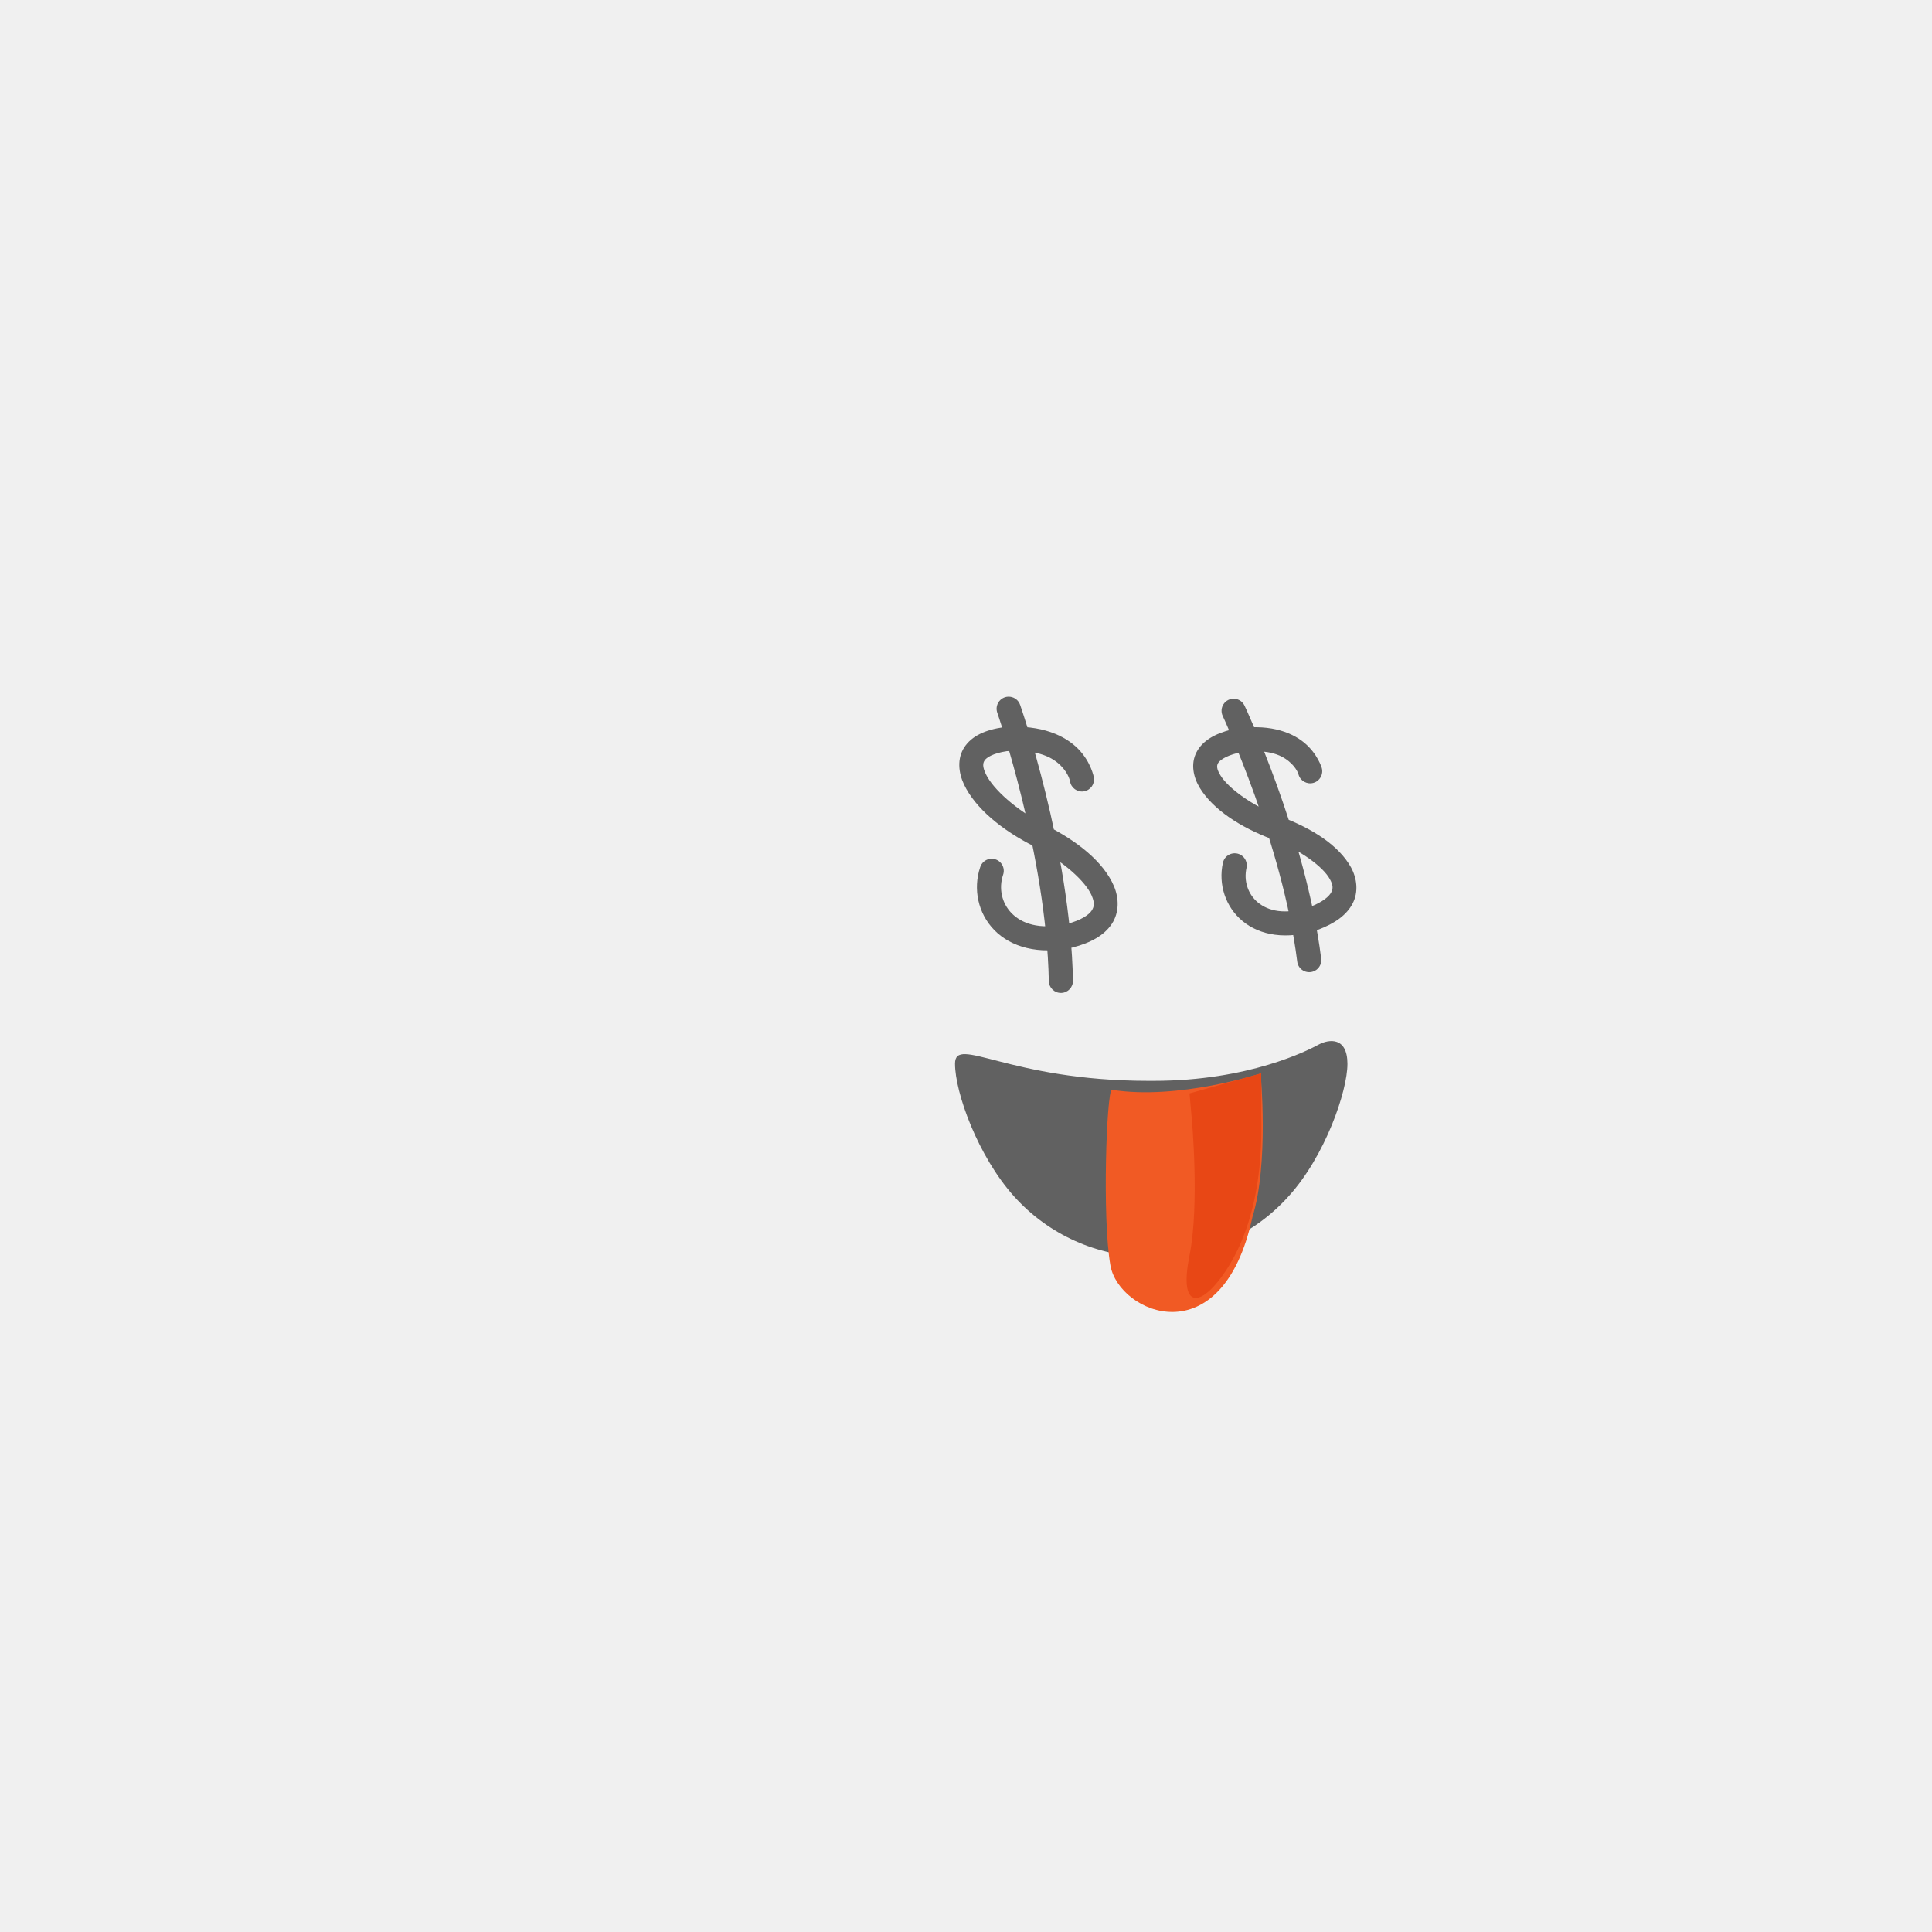
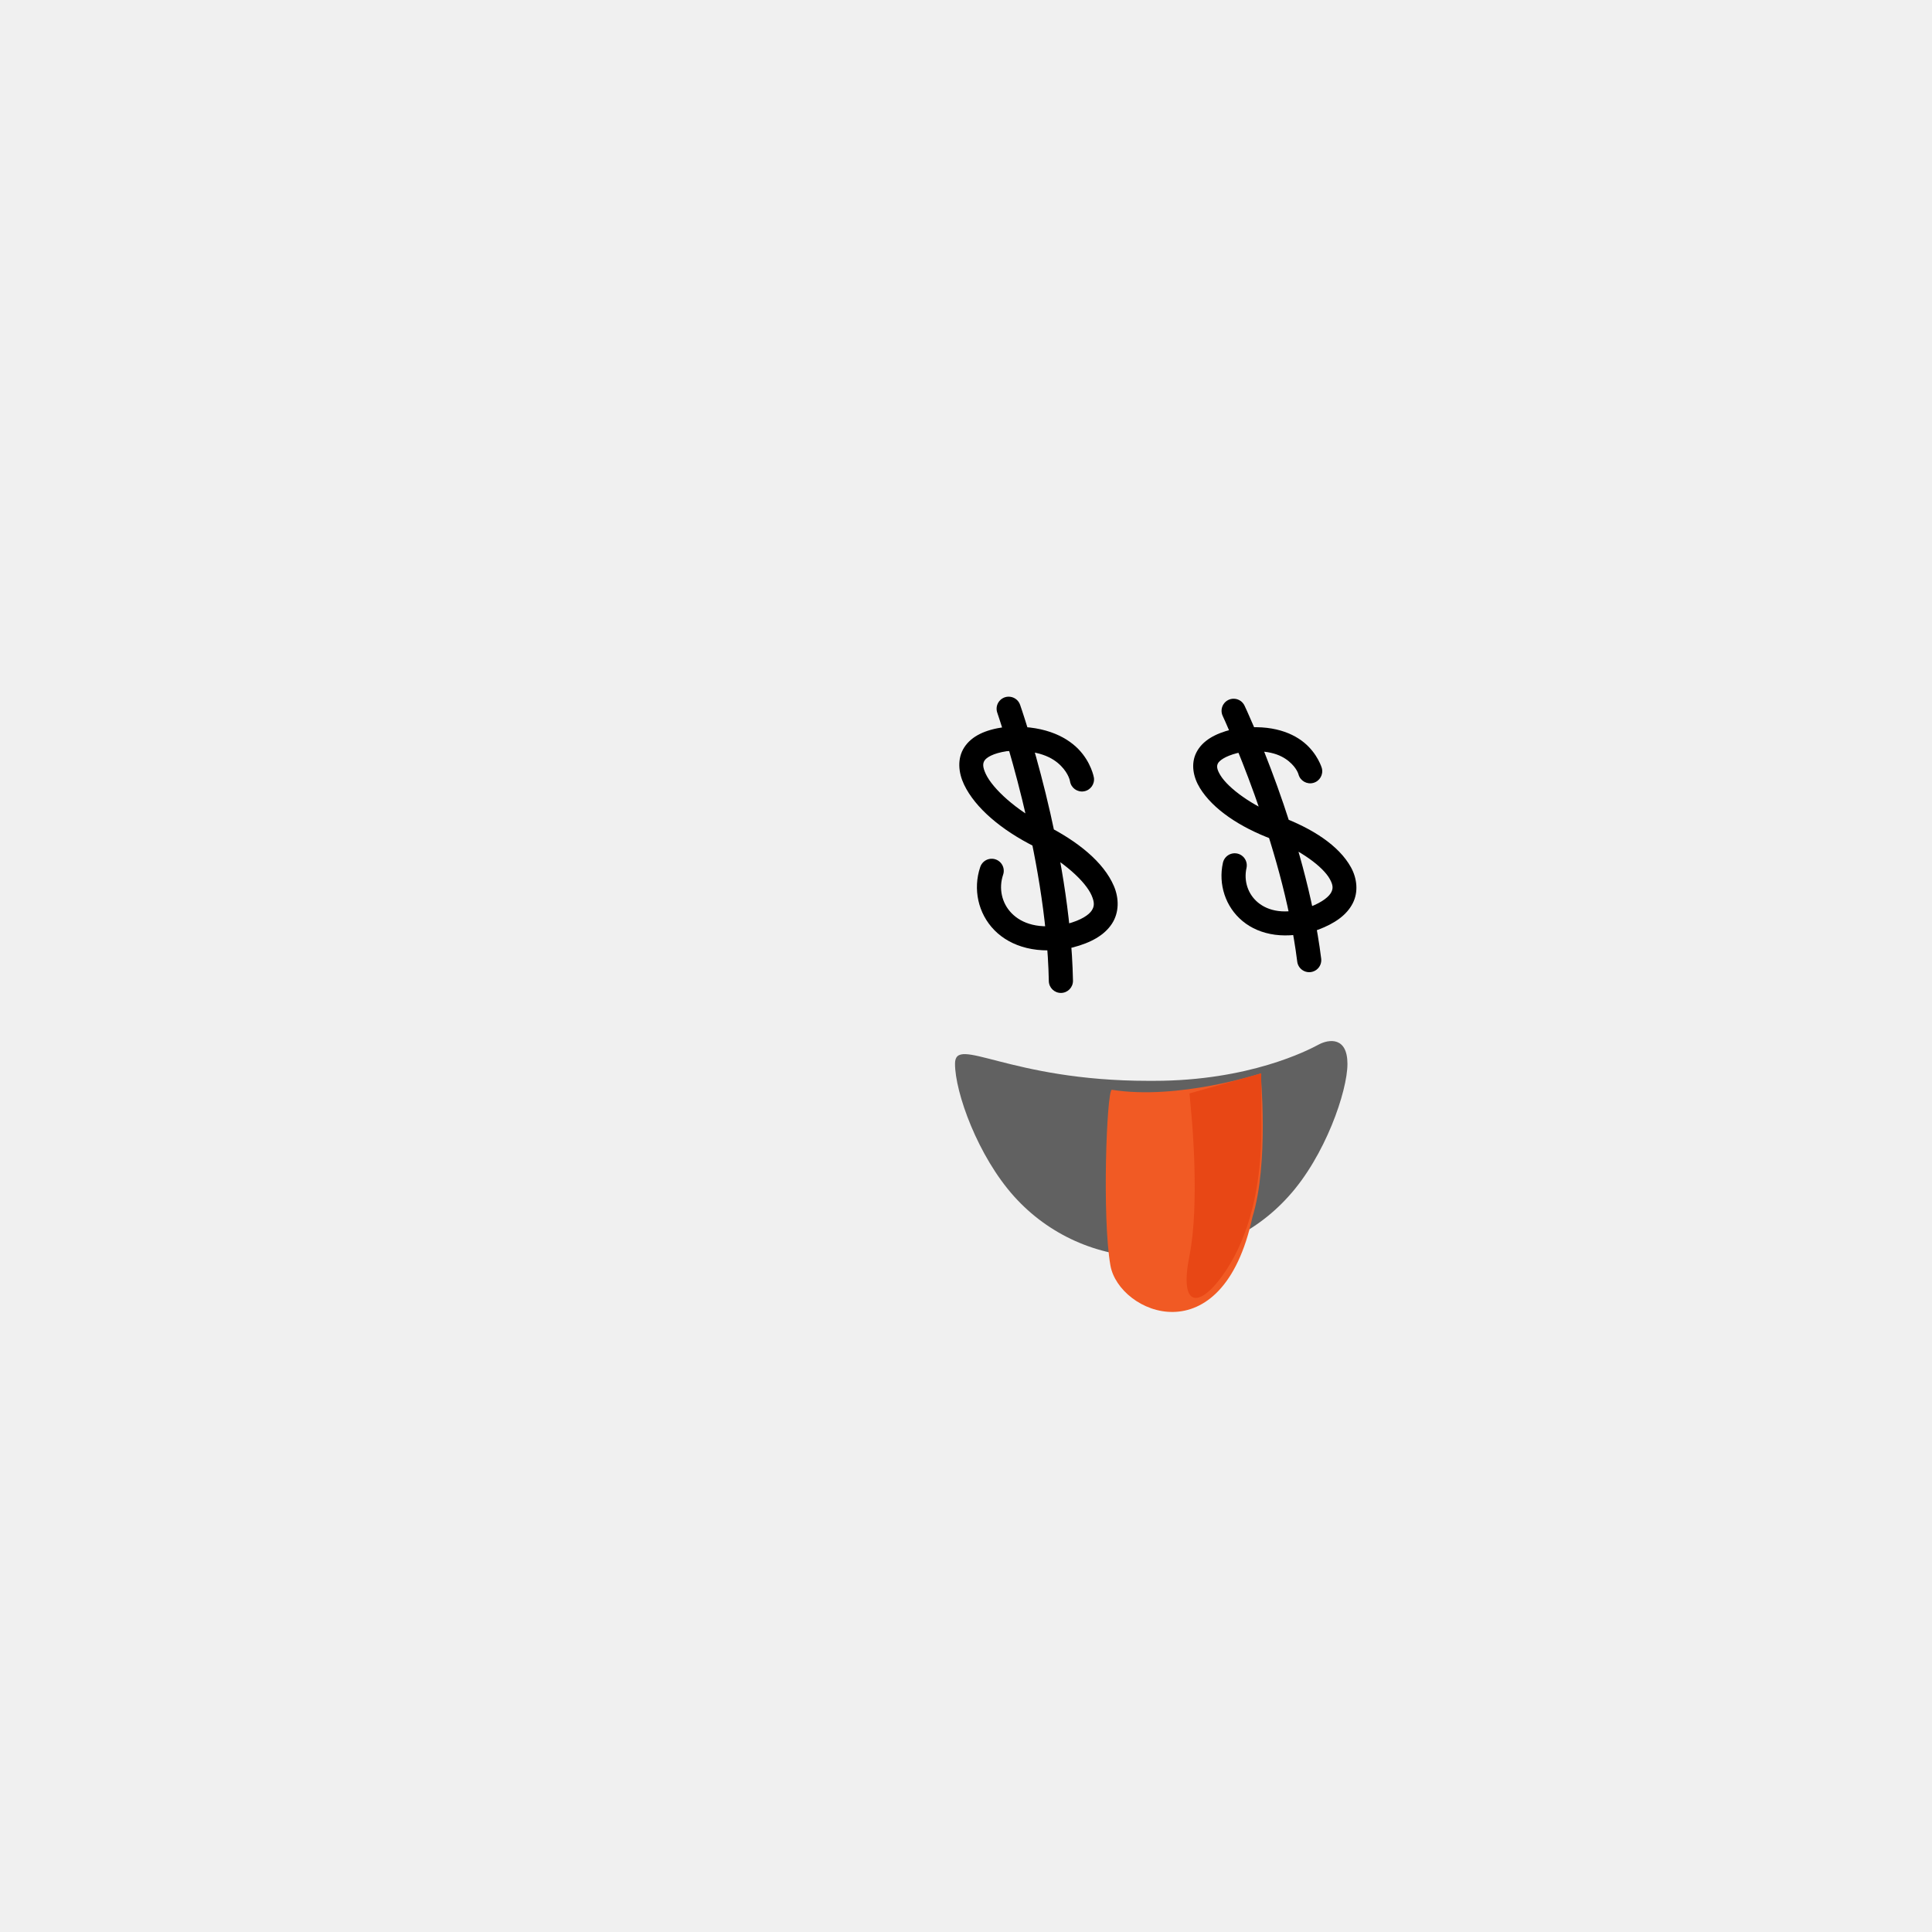
<svg xmlns="http://www.w3.org/2000/svg" xmlns:xlink="http://www.w3.org/1999/xlink" id="Layer_1" data-name="Layer 1" viewBox="0 0 160 160" version="1.1">
  <defs id="defs59">
    <style id="style2">.cls-1,.cls-10{fill:url(#linear-gradient);}.cls-1,.cls-3,.cls-4,.cls-5,.cls-6,.cls-7,.cls-8{clip-rule:evenodd;}.cls-2{fill:url(#linear-gradient-2);}.cls-27,.cls-3{fill:url(#linear-gradient-3);}.cls-30,.cls-4{fill:url(#linear-gradient-4);}.cls-33,.cls-5{fill:url(#linear-gradient-5);}.cls-17,.cls-6{fill:url(#linear-gradient-6);}.cls-20,.cls-22,.cls-7{fill:#fff;}.cls-9{fill:none;stroke:#000;stroke-linecap:round;stroke-linejoin:round;}.cls-10,.cls-17,.cls-20,.cls-25,.cls-27,.cls-30,.cls-33{fill-rule:evenodd;}.cls-11{clip-path:url(#clip-path);}.cls-12{clip-path:url(#clip-path-2);}.cls-13{fill:url(#linear-gradient-9);}.cls-14{fill:#f15a24;}.cls-15{fill:#e84715;}.cls-16{fill:url(#linear-gradient-10);}.cls-18{clip-path:url(#clip-path-3);}.cls-19{fill:url(#linear-gradient-12);}.cls-21{clip-path:url(#clip-path-4);}.cls-23{clip-path:url(#clip-path-5);}.cls-24{opacity:0.05;}.cls-26{clip-path:url(#clip-path-6);}.cls-28{clip-path:url(#clip-path-7);}.cls-29{fill:url(#linear-gradient-14);}.cls-31{clip-path:url(#clip-path-8);}.cls-32{fill:url(#linear-gradient-16);}.cls-34{clip-path:url(#clip-path-9);}.cls-35{fill:url(#linear-gradient-18);}</style>
    <linearGradient id="linear-gradient" x1="95.33" y1="104.12" x2="95.33" y2="86.21" gradientUnits="userSpaceOnUse">
      <stop offset="0" stop-color="#a66707" id="stop4" />
      <stop offset="1" id="stop6" />
    </linearGradient>
    <linearGradient id="linear-gradient-2" x1="15.98" y1="506.14" x2="15.98" y2="-1325.07" xlink:href="#linear-gradient" />
    <linearGradient id="linear-gradient-3" x1="93.83" y1="287.71" x2="93.83" y2="270.66" xlink:href="#linear-gradient" />
    <linearGradient id="linear-gradient-4" x1="93.33" y1="1401.12" x2="93.33" y2="1383.21" xlink:href="#linear-gradient" />
    <linearGradient id="linear-gradient-5" x1="105.83" y1="1587.5" x2="105.83" y2="1572.83" xlink:href="#linear-gradient" />
    <linearGradient id="linear-gradient-6" x1="555.83" y1="948.33" x2="555.83" y2="931.71" gradientTransform="matrix(1, 0, 0, -1, 0, 2148.33)" xlink:href="#linear-gradient" />
    <clipPath id="clip-path">
      <path class="cls-1" d="M106.7,99.09a15.08,15.08,0,0,1-11.14,5h0l-.22,0-.21,0h0a15.08,15.08,0,0,1-11.14-5c-3-3.33-4.9-8.6-4.9-11s4.46,1.42,16,1.42h.46c7.89,0,12.78-2.53,13.65-3s2.39-.65,2.39,1.6S109.74,95.76,106.7,99.09Z" id="path14" />
    </clipPath>
    <clipPath id="clip-path-2">
      <rect class="cls-2" x="-487.11" y="-1325.07" width="1006.19" height="1831.22" id="rect17" />
    </clipPath>
    <linearGradient id="linear-gradient-9" x1="95.33" y1="116.59" x2="95.33" y2="80.57" gradientUnits="userSpaceOnUse">
      <stop offset="0" stop-color="#a66707" id="stop20" />
      <stop offset="0.5" stop-color="#9d6209" id="stop22" />
      <stop offset="1" id="stop24" />
    </linearGradient>
    <linearGradient id="linear-gradient-10" x1="98.2" y1="103.04" x2="97.99" y2="90.64" gradientUnits="userSpaceOnUse">
      <stop offset="0" stop-color="#ffd22d" stop-opacity="0" id="stop27" />
      <stop offset="0.81" stop-color="#a66707" stop-opacity="0.7" id="stop29" />
      <stop offset="1" stop-color="#a66707" id="stop31" />
    </linearGradient>
    <clipPath id="clip-path-3">
      <path class="cls-6" d="M566.92,1204.8a14.37,14.37,0,0,0-10.62-4.8h0l-.2,0-.21,0h0c-10.6,1.07-18.13,10.4-15.32,15.28,2.46,5.5,19.9-8.34,27.83.57,2.35,1.31,3.73-1,3.23-3.43C571.17,1210.31,569.83,1208,566.92,1204.8Z" id="path34" />
    </clipPath>
    <linearGradient id="linear-gradient-12" x1="475.98" y1="1619.14" x2="475.98" y2="-212.07" xlink:href="#linear-gradient" />
    <clipPath id="clip-path-4">
      <path class="cls-7" d="M540.83,1209.55s-1.83,3.45-.29,5.73c2.46,5.5,19.9-8.34,27.83.57a53.52,53.52,0,0,0,.45-8.81S540.83,1210.39,540.83,1209.55Z" id="path38" />
    </clipPath>
    <clipPath id="clip-path-5">
      <path class="cls-7" d="M566.92,1204.8a14.37,14.37,0,0,0-10.62-4.8h0l-.2,0-.21,0h0a21.62,21.62,0,0,0-13.84,7.6s27.06-.24,26.65-.75S567.59,1205.53,566.92,1204.8Z" id="path41" />
    </clipPath>
    <clipPath id="clip-path-6">
      <path class="cls-8" d="M566.92,1204.8c-1.92-2.8-7.37-4.41-7.37-4.41.45,1.61.45,5.61-.15,6.94,0,0,9.44-.28,9.27-.48C568.17,1206.21,567.59,1205.53,566.92,1204.8Z" id="path44" />
    </clipPath>
    <clipPath id="clip-path-7">
      <path class="cls-3" d="M95.33,282.09q-.77,0-1.5-.06c-.88-.06-1.28,5.36-2.55,5.67s-1.72-6.38-2.54-6.63c-2.37-.72-6.48-1.76-8.26-2.91-4-2.59-4.42-5.74-4.42-7.05,0-2.38,7.46,5.42,19,5.42h.46c7.89,0,12.78-2.53,13.65-3s2.39-.65,2.39,1.6c0,1.09-1.85,2.77-4.69,4.21-.73.37-.86,8.43-2.38,8.05s-1.73-6.39-2.65-6.14A24.2,24.2,0,0,1,95.33,282.09Z" id="path47" />
    </clipPath>
    <linearGradient id="linear-gradient-14" x1="15.98" y1="693.14" x2="15.98" y2="-1138.07" xlink:href="#linear-gradient" />
    <clipPath id="clip-path-8">
      <path class="cls-4" d="M104.7,1396.09a15.08,15.08,0,0,1-11.14,5h0l-.22,0-.21,0h0a15.08,15.08,0,0,1-11.14-5c-3-3.33-4.9-8.6-4.9-11,0-2.11,3.49.63,12.32,1.28,1.15.09,2.39.14,3.72.14h.46c7.89,0,12.78-2.53,13.65-3s2.39-.65,2.39,1.6S107.74,1392.76,104.7,1396.09Z" id="path51" />
    </clipPath>
    <linearGradient id="linear-gradient-16" x1="13.98" y1="1803.14" x2="13.98" y2="-28.07" xlink:href="#linear-gradient" />
    <clipPath id="clip-path-9">
      <path class="cls-5" d="M119,1583.38a21.11,21.11,0,0,1-12.88,4.12h0l-.25,0-.25,0h0a21.17,21.17,0,0,1-12.9-4.12c-3.53-2.73-5.67-7-5.67-9s7.16,1.16,20.57,1.16H106.1c9.12,0,14.78-2.08,15.79-2.47s2.76-.54,2.76,1.31S122.51,1580.65,119,1583.38Z" id="path55" />
    </clipPath>
    <linearGradient id="linear-gradient-18" x1="31.98" y1="1991.14" x2="31.98" y2="159.93" xlink:href="#linear-gradient" />
  </defs>
-   <path id="path65" style="color:#000000;font-style:normal;font-variant:normal;font-weight:normal;font-stretch:normal;font-size:medium;line-height:normal;font-family:sans-serif;font-variant-ligatures:normal;font-variant-position:normal;font-variant-caps:normal;font-variant-numeric:normal;font-variant-alternates:normal;font-feature-settings:normal;text-indent:0;text-align:start;text-decoration:none;text-decoration-line:none;text-decoration-style:solid;text-decoration-color:#000000;letter-spacing:normal;word-spacing:normal;text-transform:none;writing-mode:lr-tb;direction:ltr;text-orientation:mixed;dominant-baseline:auto;baseline-shift:baseline;text-anchor:start;white-space:normal;shape-padding:0;clip-rule:nonzero;display:inline;overflow:visible;visibility:visible;opacity:0.6;isolation:auto;mix-blend-mode:normal;color-interpolation:sRGB;color-interpolation-filters:linearRGB;solid-color:#000000;solid-opacity:1;vector-effect:none;fill:#010101;fill-opacity:1;fill-rule:nonzero;stroke:none;stroke-width:2;stroke-linecap:round;stroke-linejoin:round;stroke-miterlimit:4;stroke-dasharray:none;stroke-dashoffset:0;stroke-opacity:1;color-rendering:auto;image-rendering:auto;shape-rendering:auto;text-rendering:auto;enable-background:accumulate" d="m 83.484,57.697 a 1,1 0 0 0 -0.889,1.342 c 0,0 4.058,11.732 4.264,22.211 a 1,1 0 1 0 2,-0.039 c -0.215,-10.961 -4.375,-22.83 -4.375,-22.83 a 1,1 0 0 0 -1,-0.684 z m -0.283,2.516 a 1,1 0 0 0 -0.072,0.008 c -1.513,0.214 -2.643,0.717 -3.262,1.656 -0.619,0.94 -0.495,2.116 -0.029,3.096 0.932,1.96 3.135,3.784 5.824,5.131 2.412,1.208 4.252,2.907 4.746,4.064 0.247,0.579 0.227,0.898 0,1.242 -0.225,0.342 -0.837,0.792 -2.064,1.113 -2.302,0.5 -3.742,-0.05 -4.566,-0.893 -0.828,-0.846 -1.079,-2.067 -0.709,-3.174 a 1,1 0 1 0 -1.896,-0.635 c -0.6,1.793 -0.187,3.817 1.176,5.209 1.362,1.392 3.634,2.065 6.447,1.445 a 1,1 0 0 0 0.035,-0.008 c 1.521,-0.393 2.624,-1.013 3.248,-1.959 0.624,-0.946 0.595,-2.131 0.17,-3.127 -0.851,-1.992 -3.011,-3.725 -5.689,-5.066 -2.401,-1.203 -4.339,-2.993 -4.914,-4.203 -0.288,-0.605 -0.26,-0.903 -0.105,-1.137 0.152,-0.23 0.674,-0.591 1.842,-0.766 2.604,-0.171 3.827,0.548 4.484,1.219 0.662,0.675 0.748,1.281 0.748,1.281 a 1,1 0 1 0 1.975,-0.322 c 0,0 -0.22,-1.265 -1.293,-2.359 -1.073,-1.095 -3.015,-2.032 -6.094,-1.816 z" />
-   <path id="path69" style="color:#000000;font-style:normal;font-variant:normal;font-weight:normal;font-stretch:normal;font-size:medium;line-height:normal;font-family:sans-serif;font-variant-ligatures:normal;font-variant-position:normal;font-variant-caps:normal;font-variant-numeric:normal;font-variant-alternates:normal;font-feature-settings:normal;text-indent:0;text-align:start;text-decoration:none;text-decoration-line:none;text-decoration-style:solid;text-decoration-color:#000000;letter-spacing:normal;word-spacing:normal;text-transform:none;writing-mode:lr-tb;direction:ltr;text-orientation:mixed;dominant-baseline:auto;baseline-shift:baseline;text-anchor:start;white-space:normal;shape-padding:0;clip-rule:nonzero;display:inline;overflow:visible;visibility:visible;opacity:0.6;isolation:auto;mix-blend-mode:normal;color-interpolation:sRGB;color-interpolation-filters:linearRGB;solid-color:#000000;solid-opacity:1;vector-effect:none;fill:#010101;fill-opacity:1;fill-rule:nonzero;stroke:none;stroke-width:2;stroke-linecap:round;stroke-linejoin:round;stroke-miterlimit:4;stroke-dasharray:none;stroke-dashoffset:0;stroke-opacity:1;color-rendering:auto;image-rendering:auto;shape-rendering:auto;text-rendering:auto;enable-background:accumulate" d="m 102.209,57.867 a 1,1 0 0 0 -0.943,1.439 c 0,0 4.942,10.556 6.162,20.307 a 1,1 0 1 0 1.984,-0.248 c -1.28,-10.229 -6.338,-20.912 -6.338,-20.912 a 1,1 0 0 0 -0.865,-0.586 z m -0.133,2.527 a 1,1 0 0 0 -0.066,0.016 c -1.4,0.347 -2.427,0.931 -2.924,1.893 -0.497,0.961 -0.257,2.073 0.281,2.953 1.076,1.76 3.32,3.248 5.973,4.24 2.358,0.882 4.225,2.285 4.785,3.295 0.28,0.505 0.289,0.784 0.121,1.109 -0.167,0.323 -0.676,0.796 -1.773,1.213 -2.085,0.688 -3.459,0.319 -4.293,-0.371 -0.838,-0.693 -1.186,-1.789 -0.953,-2.848 a 1,1 0 1 0 -1.953,-0.43 c -0.387,1.761 0.203,3.637 1.631,4.818 1.427,1.182 3.642,1.585 6.223,0.725 a 1,1 0 0 0 0.035,-0.012 c 1.385,-0.521 2.364,-1.215 2.861,-2.18 0.497,-0.965 0.352,-2.095 -0.148,-2.996 -1,-1.803 -3.192,-3.209 -5.834,-4.197 -2.348,-0.878 -4.325,-2.358 -4.969,-3.41 -0.322,-0.526 -0.317,-0.783 -0.209,-0.992 0.106,-0.206 0.54,-0.583 1.602,-0.855 2.404,-0.414 3.598,0.13 4.266,0.68 0.672,0.553 0.805,1.09 0.805,1.09 a 1,1 0 1 0 1.93,-0.529 c 0,0 -0.338,-1.179 -1.463,-2.105 -1.125,-0.927 -3.055,-1.614 -5.926,-1.105 z" />
+   <path id="path65" d="m 83.484,57.697 a 1,1 0 0 0 -0.889,1.342 c 0,0 4.058,11.732 4.264,22.211 a 1,1 0 1 0 2,-0.039 c -0.215,-10.961 -4.375,-22.83 -4.375,-22.83 a 1,1 0 0 0 -1,-0.684 z m -0.283,2.516 a 1,1 0 0 0 -0.072,0.008 c -1.513,0.214 -2.643,0.717 -3.262,1.656 -0.619,0.94 -0.495,2.116 -0.029,3.096 0.932,1.96 3.135,3.784 5.824,5.131 2.412,1.208 4.252,2.907 4.746,4.064 0.247,0.579 0.227,0.898 0,1.242 -0.225,0.342 -0.837,0.792 -2.064,1.113 -2.302,0.5 -3.742,-0.05 -4.566,-0.893 -0.828,-0.846 -1.079,-2.067 -0.709,-3.174 a 1,1 0 1 0 -1.896,-0.635 c -0.6,1.793 -0.187,3.817 1.176,5.209 1.362,1.392 3.634,2.065 6.447,1.445 a 1,1 0 0 0 0.035,-0.008 c 1.521,-0.393 2.624,-1.013 3.248,-1.959 0.624,-0.946 0.595,-2.131 0.17,-3.127 -0.851,-1.992 -3.011,-3.725 -5.689,-5.066 -2.401,-1.203 -4.339,-2.993 -4.914,-4.203 -0.288,-0.605 -0.26,-0.903 -0.105,-1.137 0.152,-0.23 0.674,-0.591 1.842,-0.766 2.604,-0.171 3.827,0.548 4.484,1.219 0.662,0.675 0.748,1.281 0.748,1.281 a 1,1 0 1 0 1.975,-0.322 c 0,0 -0.22,-1.265 -1.293,-2.359 -1.073,-1.095 -3.015,-2.032 -6.094,-1.816 z" />
+   <path id="path69" d="m 102.209,57.867 a 1,1 0 0 0 -0.943,1.439 c 0,0 4.942,10.556 6.162,20.307 a 1,1 0 1 0 1.984,-0.248 c -1.28,-10.229 -6.338,-20.912 -6.338,-20.912 a 1,1 0 0 0 -0.865,-0.586 z m -0.133,2.527 a 1,1 0 0 0 -0.066,0.016 c -1.4,0.347 -2.427,0.931 -2.924,1.893 -0.497,0.961 -0.257,2.073 0.281,2.953 1.076,1.76 3.32,3.248 5.973,4.24 2.358,0.882 4.225,2.285 4.785,3.295 0.28,0.505 0.289,0.784 0.121,1.109 -0.167,0.323 -0.676,0.796 -1.773,1.213 -2.085,0.688 -3.459,0.319 -4.293,-0.371 -0.838,-0.693 -1.186,-1.789 -0.953,-2.848 a 1,1 0 1 0 -1.953,-0.43 c -0.387,1.761 0.203,3.637 1.631,4.818 1.427,1.182 3.642,1.585 6.223,0.725 a 1,1 0 0 0 0.035,-0.012 c 1.385,-0.521 2.364,-1.215 2.861,-2.18 0.497,-0.965 0.352,-2.095 -0.148,-2.996 -1,-1.803 -3.192,-3.209 -5.834,-4.197 -2.348,-0.878 -4.325,-2.358 -4.969,-3.41 -0.322,-0.526 -0.317,-0.783 -0.209,-0.992 0.106,-0.206 0.54,-0.583 1.602,-0.855 2.404,-0.414 3.598,0.13 4.266,0.68 0.672,0.553 0.805,1.09 0.805,1.09 a 1,1 0 1 0 1.93,-0.529 c 0,0 -0.338,-1.179 -1.463,-2.105 -1.125,-0.927 -3.055,-1.614 -5.926,-1.105 z" />
  <path class="cls-10" d="M106.7,99.09a15.08,15.08,0,0,1-11.14,5h0l-.22,0-.21,0h0a15.08,15.08,0,0,1-11.14-5c-3-3.33-4.9-8.6-4.9-11s4.46,1.42,16,1.42h.46c7.89,0,12.78-2.53,13.65-3s2.39-.65,2.39,1.6S109.74,95.76,106.7,99.09Z" id="path71" style="fill:#010101;fill-opacity:1;opacity:0.6" />
  <path class="cls-14" d="M92.07,90.25c-.42.17-.81,10.58-.11,14.55s9.25,7.63,11.76-4c1.38-4.43.68-11.9.68-11.9S97.58,91.13,92.07,90.25Z" id="path81" />
  <path class="cls-15" d="M98.69,92.56s.67,7.17-.18,11.41.7,4.25,2.39,2.12,3.77-6.26,3.55-13.79V88.89l-5.94,1.66Z" id="path83" />
</svg>
